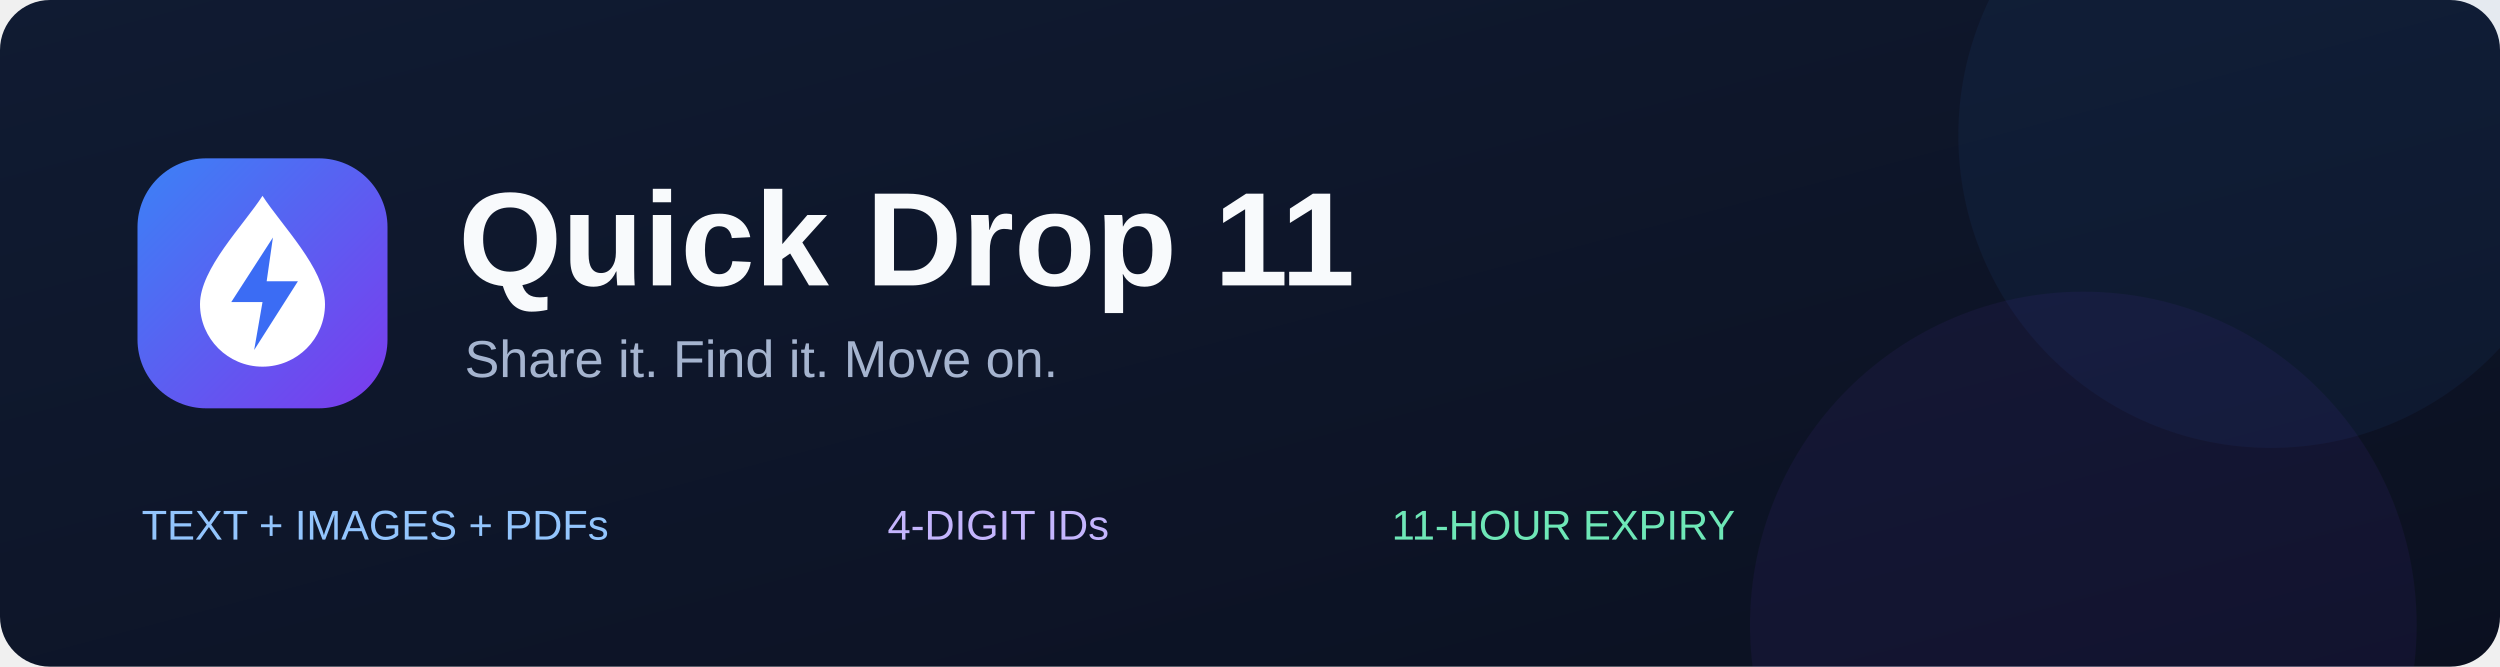
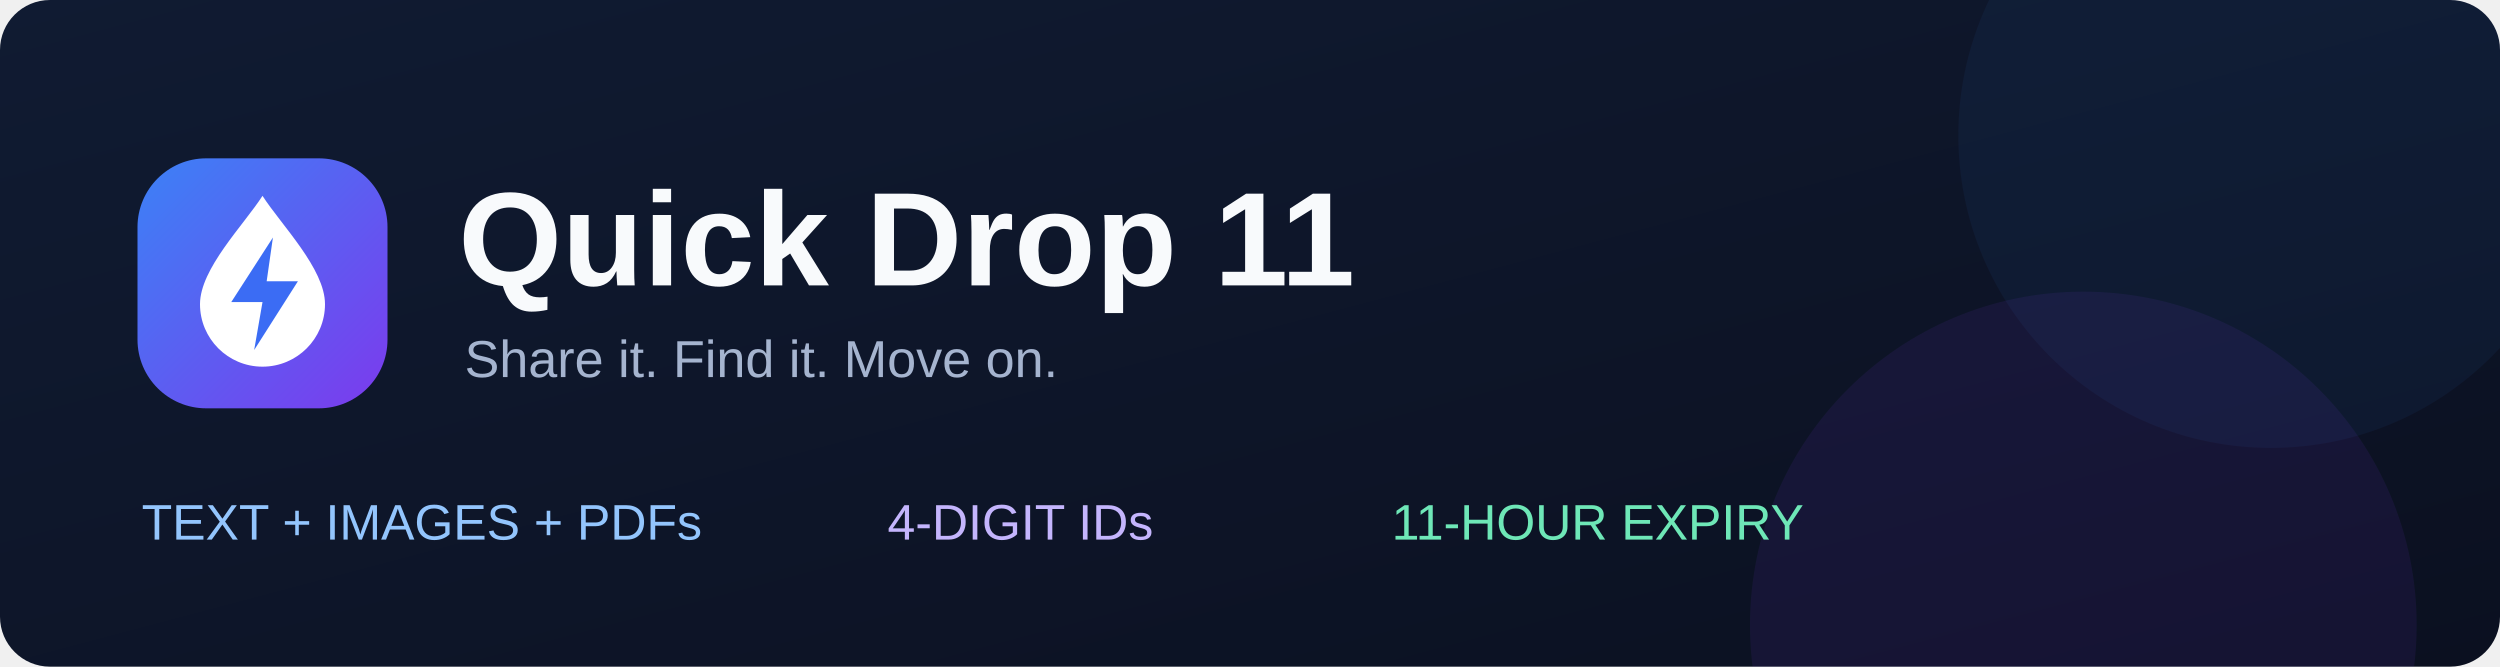
<svg xmlns="http://www.w3.org/2000/svg" viewBox="0 0 1200 320" role="img" aria-labelledby="title desc">
  <defs>
+     <clipPath id="card">
+       <rect width="1200" height="320" rx="24" />
+     </clipPath>
    <linearGradient id="bg" x2="1" y2="1">
      <stop stop-color="#101b32" />
      <stop offset="1" stop-color="#0b1020" />
    </linearGradient>
    <linearGradient id="a" x2="1" y2="1">
      <stop stop-color="#3b82f6" />
      <stop offset="1" stop-color="#7c3aed" />
    </linearGradient>
  </defs>
  <rect width="1200" height="320" rx="24" fill="url(#bg)" />
-   <circle cx="1090" cy="65" r="150" fill="#3b82f6" opacity=".06" />
-   <circle cx="1000" cy="300" r="160" fill="#7c3aed" opacity=".07" />
+   <style>
+ .decoration{opacity:1}
+ @media (prefers-reduced-motion: no-preference){.decoration{animation:mark-reveal 650ms ease-out}}
+ @keyframes mark-reveal{from{opacity:.4}to{opacity:1}}
+ </style>
+   <g class="decoration" clip-path="url(#card)">
+     <circle cx="1090" cy="65" r="150" fill="#3b82f6" opacity=".06" />
+     <circle cx="1000" cy="300" r="160" fill="#7c3aed" opacity=".09" />
+   </g>
  <rect x="66" y="76" width="120" height="120" rx="33" fill="url(#a)" />
  <path d="M126 94c-9 14-30 35-30 52a30 30 0 0 0 60 0c0-17-21-38-30-52Z" fill="#fff" />
  <path d="m131 114-20 31h15l-4 23 21-33h-15l3-21Z" fill="#3b6cf4" />
  <text x="220" y="137" fill="#f8fafc" font-family="Arial,Helvetica,sans-serif" font-size="64" font-weight="700">Quick Drop 11</text>
  <text x="223" y="181" fill="#a5b4cf" font-family="Arial,Helvetica,sans-serif" font-size="25">Share it. Find it. Move on.</text>
-   <text x="68" y="259" fill="#93c5fd" font-family="Arial,Helvetica,sans-serif" font-size="20">TEXT + IMAGES + PDFs</text>
-   <text x="426" y="259" fill="#c4b5fd" font-family="Arial,Helvetica,sans-serif" font-size="20">4-DIGIT IDs</text>
-   <text x="668" y="259" fill="#6ee7b7" font-family="Arial,Helvetica,sans-serif" font-size="20">11-HOUR EXPIRY</text>
+   <text x="68" y="259" fill="#93c5fd" font-family="Arial,Helvetica,sans-serif" font-size="24">TEXT + IMAGES + PDFs</text>
+   <text x="426" y="259" fill="#c4b5fd" font-family="Arial,Helvetica,sans-serif" font-size="24">4-DIGIT IDs</text>
+   <text x="668" y="259" fill="#6ee7b7" font-family="Arial,Helvetica,sans-serif" font-size="24">11-HOUR EXPIRY</text>
</svg>
